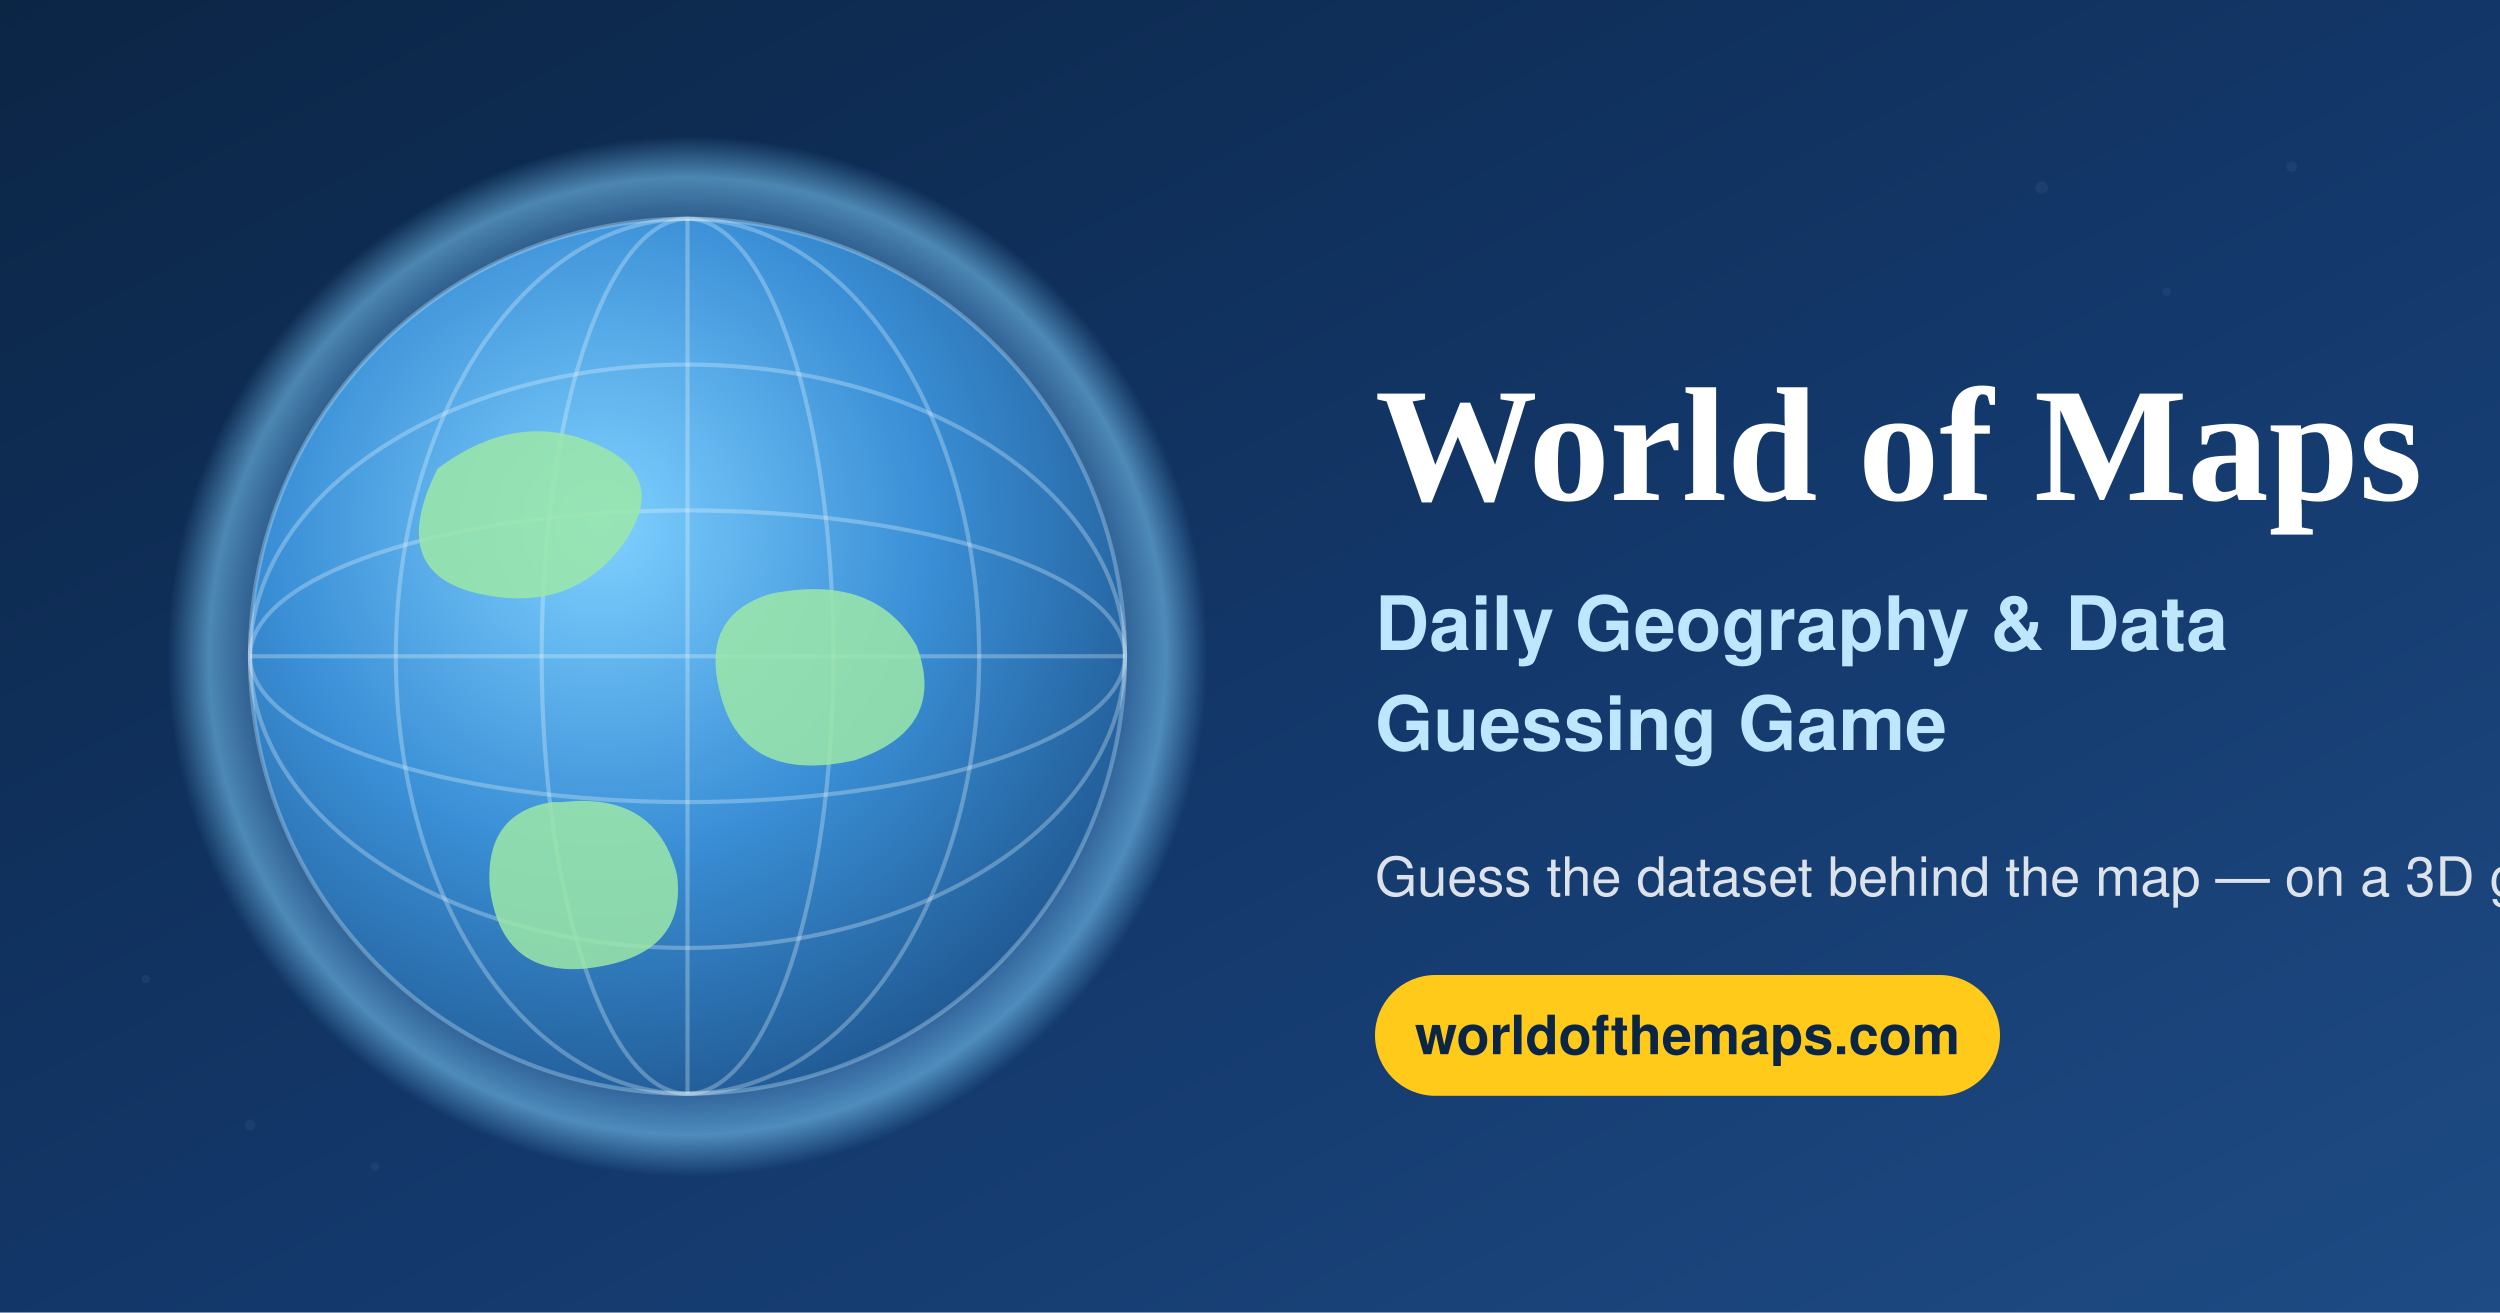
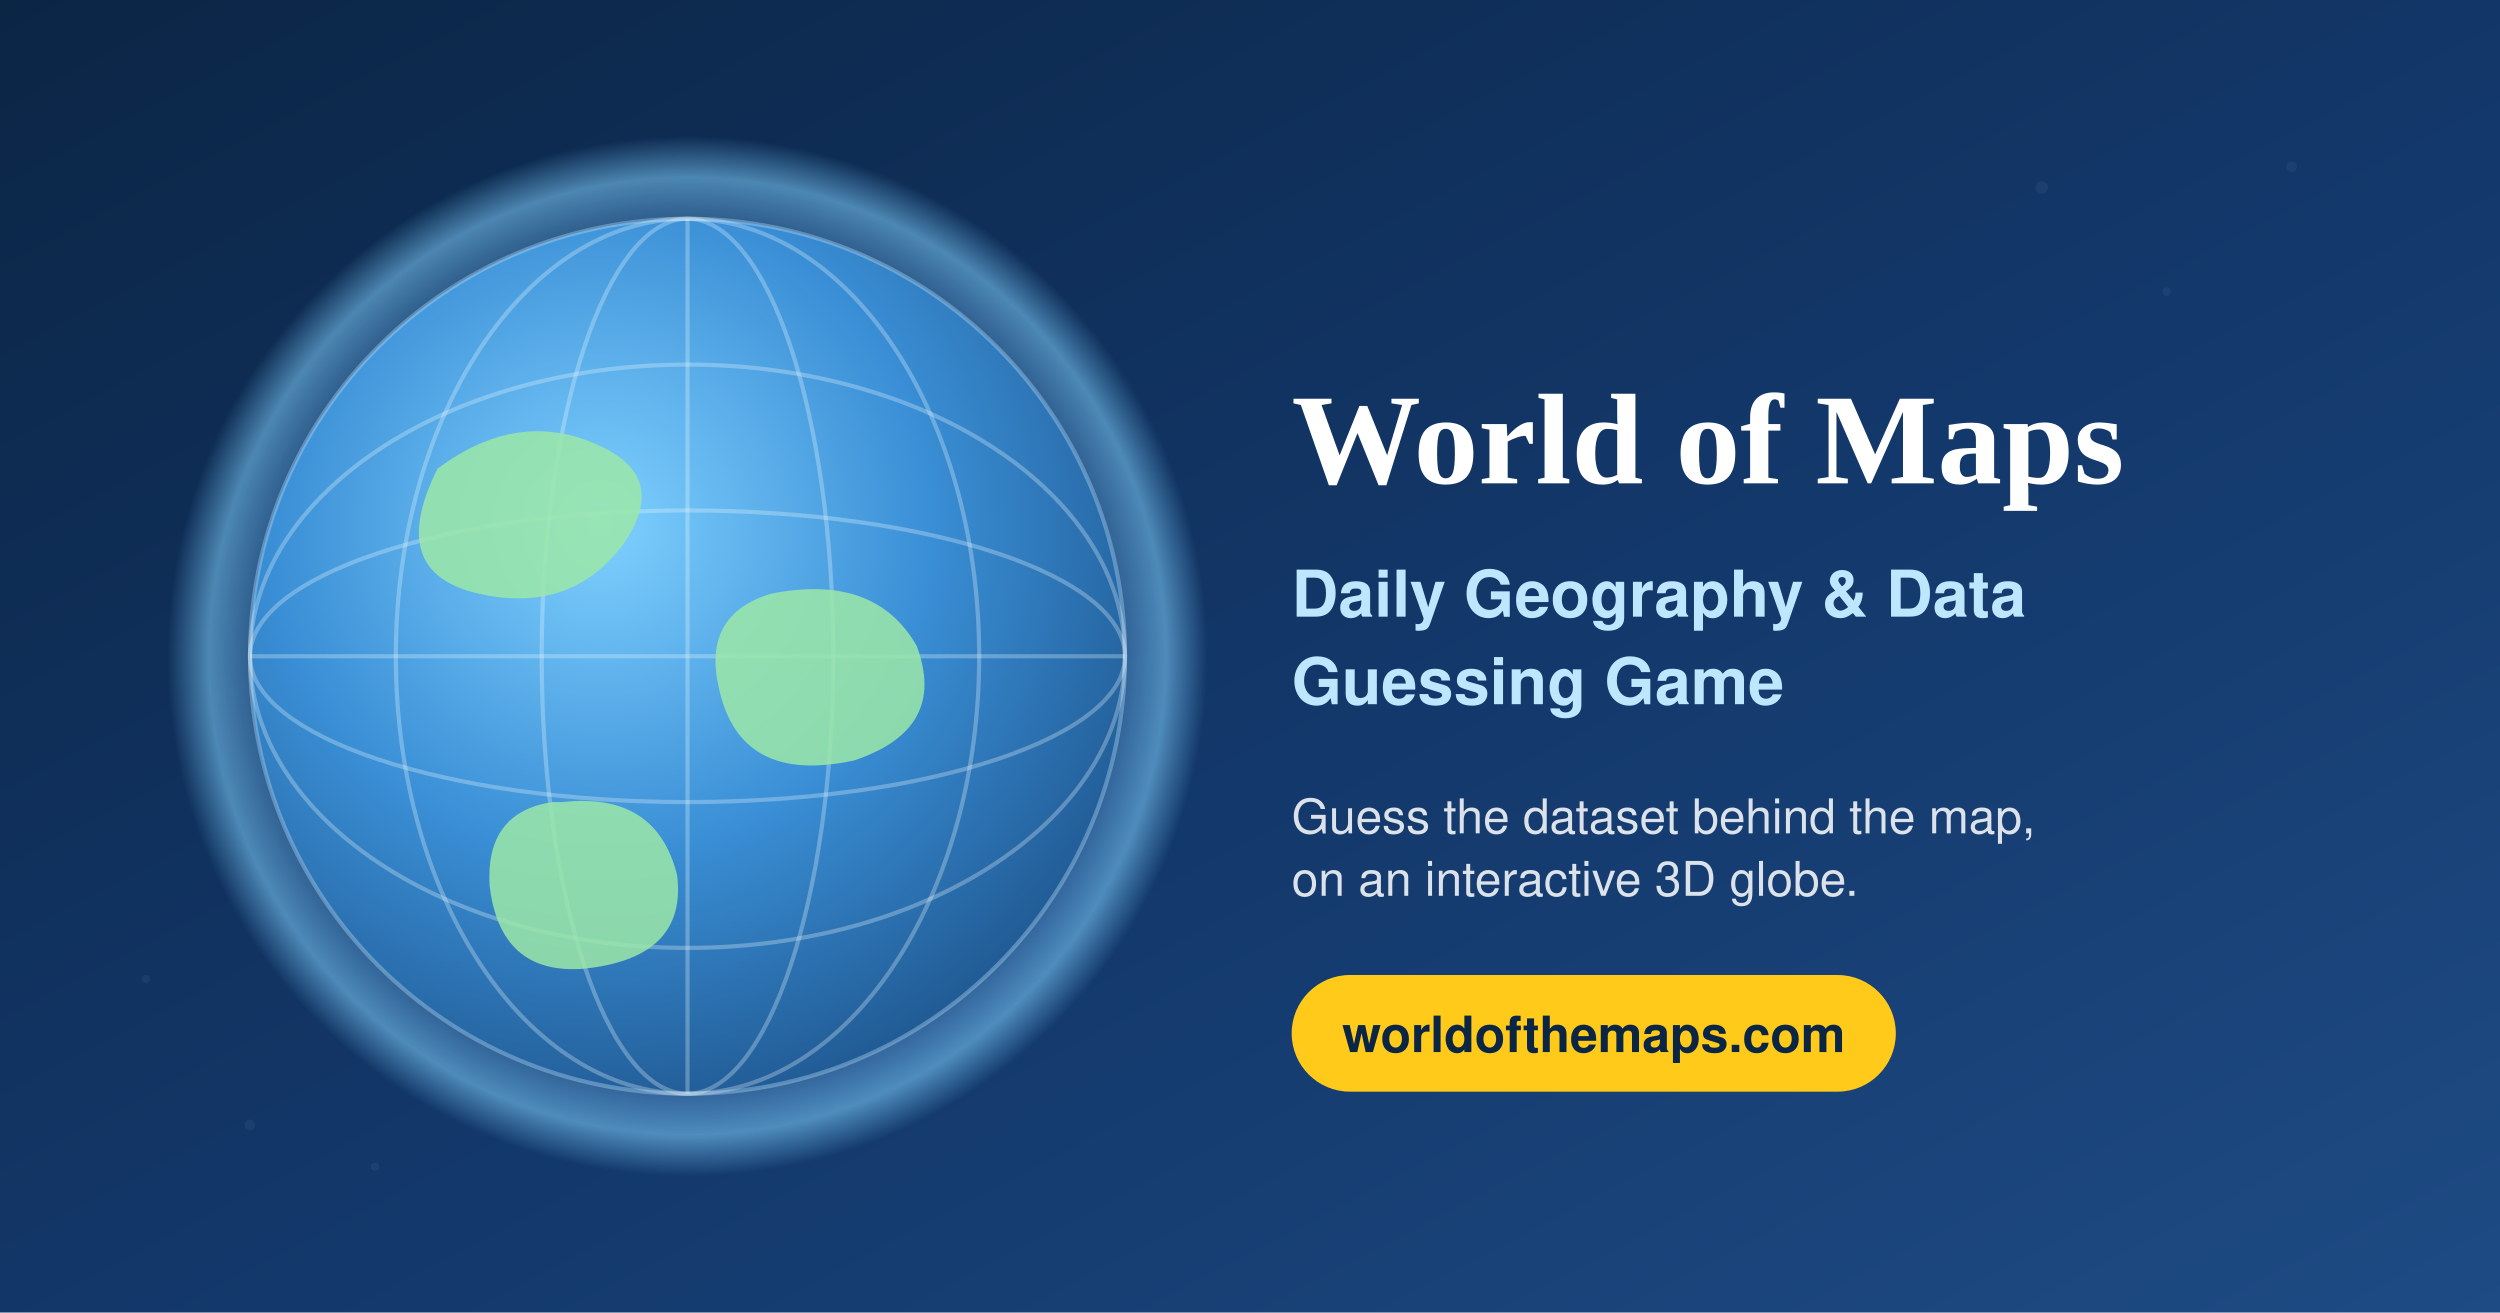
<svg xmlns="http://www.w3.org/2000/svg" width="1200" height="630" viewBox="0 0 1200 630" role="img" aria-label="World of Maps - Daily Geography and Data Guessing Game">
  <defs>
    <linearGradient id="bg" x1="0" y1="0" x2="1" y2="1">
      <stop offset="0" stop-color="#0b2545" />
      <stop offset="0.55" stop-color="#13386b" />
      <stop offset="1" stop-color="#1e4b84" />
    </linearGradient>
    <radialGradient id="globe" cx="0.4" cy="0.35" r="0.75">
      <stop offset="0" stop-color="#7fd1ff" />
      <stop offset="0.5" stop-color="#3a8fd6" />
      <stop offset="1" stop-color="#1b4f86" />
    </radialGradient>
    <radialGradient id="atmo" cx="0.5" cy="0.5" r="0.5">
      <stop offset="0.7" stop-color="#4a90e2" stop-opacity="0" />
      <stop offset="0.92" stop-color="#7fd1ff" stop-opacity="0.55" />
      <stop offset="1" stop-color="#7fd1ff" stop-opacity="0" />
    </radialGradient>
  </defs>
  <rect width="1200" height="630" fill="url(#bg)" />
  <g fill="#ffffff" opacity="0.05">
    <circle cx="980" cy="90" r="3" />
    <circle cx="1040" cy="140" r="2" />
    <circle cx="1100" cy="80" r="2.5" />
    <circle cx="120" cy="540" r="2.5" />
    <circle cx="70" cy="470" r="2" />
    <circle cx="180" cy="560" r="2" />
  </g>
  <g transform="translate(330 315)">
    <circle r="250" fill="url(#atmo)" />
    <circle r="210" fill="url(#globe)" stroke="#bfe6ff" stroke-opacity="0.35" stroke-width="2" />
    <g fill="none" stroke="#eaf6ff" stroke-opacity="0.30" stroke-width="2">
      <ellipse rx="210" ry="70" />
      <ellipse rx="210" ry="140" />
      <ellipse rx="70" ry="210" />
      <ellipse rx="140" ry="210" />
      <line x1="-210" y1="0" x2="210" y2="0" />
      <line x1="0" y1="-210" x2="0" y2="210" />
    </g>
    <g fill="#9be8a8" fill-opacity="0.85">
      <path d="M-120,-90 q40,-30 80,-10 q30,15 10,45 q-25,35 -70,25 q-45,-10 -20,-60 Z" />
      <path d="M40,-30 q50,-10 70,25 q15,40 -30,55 q-55,12 -65,-35 q-8,-35 25,-45 Z" />
      <path d="M-60,70 q45,-5 55,35 q5,40 -45,45 q-40,3 -45,-40 q-2,-35 30,-40 Z" />
    </g>
  </g>
-   <g transform="translate(660 0)">
-     <text x="0" y="240" font-family="Georgia, 'Times New Roman', serif" font-size="78" font-weight="700" fill="#ffffff">World of Maps</text>
-     <text x="0" y="312" font-family="-apple-system, Segoe UI, Helvetica, Arial, sans-serif" font-size="36" font-weight="600" fill="#bfe6ff">Daily Geography &amp; Data</text>
-     <text x="0" y="360" font-family="-apple-system, Segoe UI, Helvetica, Arial, sans-serif" font-size="36" font-weight="600" fill="#bfe6ff">Guessing Game</text>
-     <text x="0" y="430" font-family="-apple-system, Segoe UI, Helvetica, Arial, sans-serif" font-size="26" fill="#ffffff" opacity="0.85">Guess the dataset behind the map — on a 3D globe.</text>
-     <rect x="0" y="468" width="300" height="58" rx="29" fill="#ffca1a" />
-     <text x="150" y="506" text-anchor="middle" font-family="-apple-system, Segoe UI, Helvetica, Arial, sans-serif" font-size="26" font-weight="700" fill="#0b2545">worldofthemaps.com</text>
+   <g transform="translate(620 0)">
+     <text x="0" y="232" font-family="Georgia, 'Times New Roman', serif" font-size="62" font-weight="700" fill="#ffffff">World of Maps</text>
+     <text x="0" y="296" font-family="-apple-system, Segoe UI, Helvetica, Arial, sans-serif" font-size="31" font-weight="600" fill="#bfe6ff">Daily Geography &amp; Data</text>
+     <text x="0" y="338" font-family="-apple-system, Segoe UI, Helvetica, Arial, sans-serif" font-size="31" font-weight="600" fill="#bfe6ff">Guessing Game</text>
+     <text x="0" y="400" font-family="-apple-system, Segoe UI, Helvetica, Arial, sans-serif" font-size="23" fill="#ffffff" opacity="0.85">Guess the dataset behind the map,</text>
+     <text x="0" y="430" font-family="-apple-system, Segoe UI, Helvetica, Arial, sans-serif" font-size="23" fill="#ffffff" opacity="0.85">on an interactive 3D globe.</text>
+     <rect x="0" y="468" width="290" height="56" rx="28" fill="#ffca1a" />
+     <text x="145" y="505" text-anchor="middle" font-family="-apple-system, Segoe UI, Helvetica, Arial, sans-serif" font-size="24" font-weight="700" fill="#0b2545">worldofthemaps.com</text>
  </g>
</svg>
